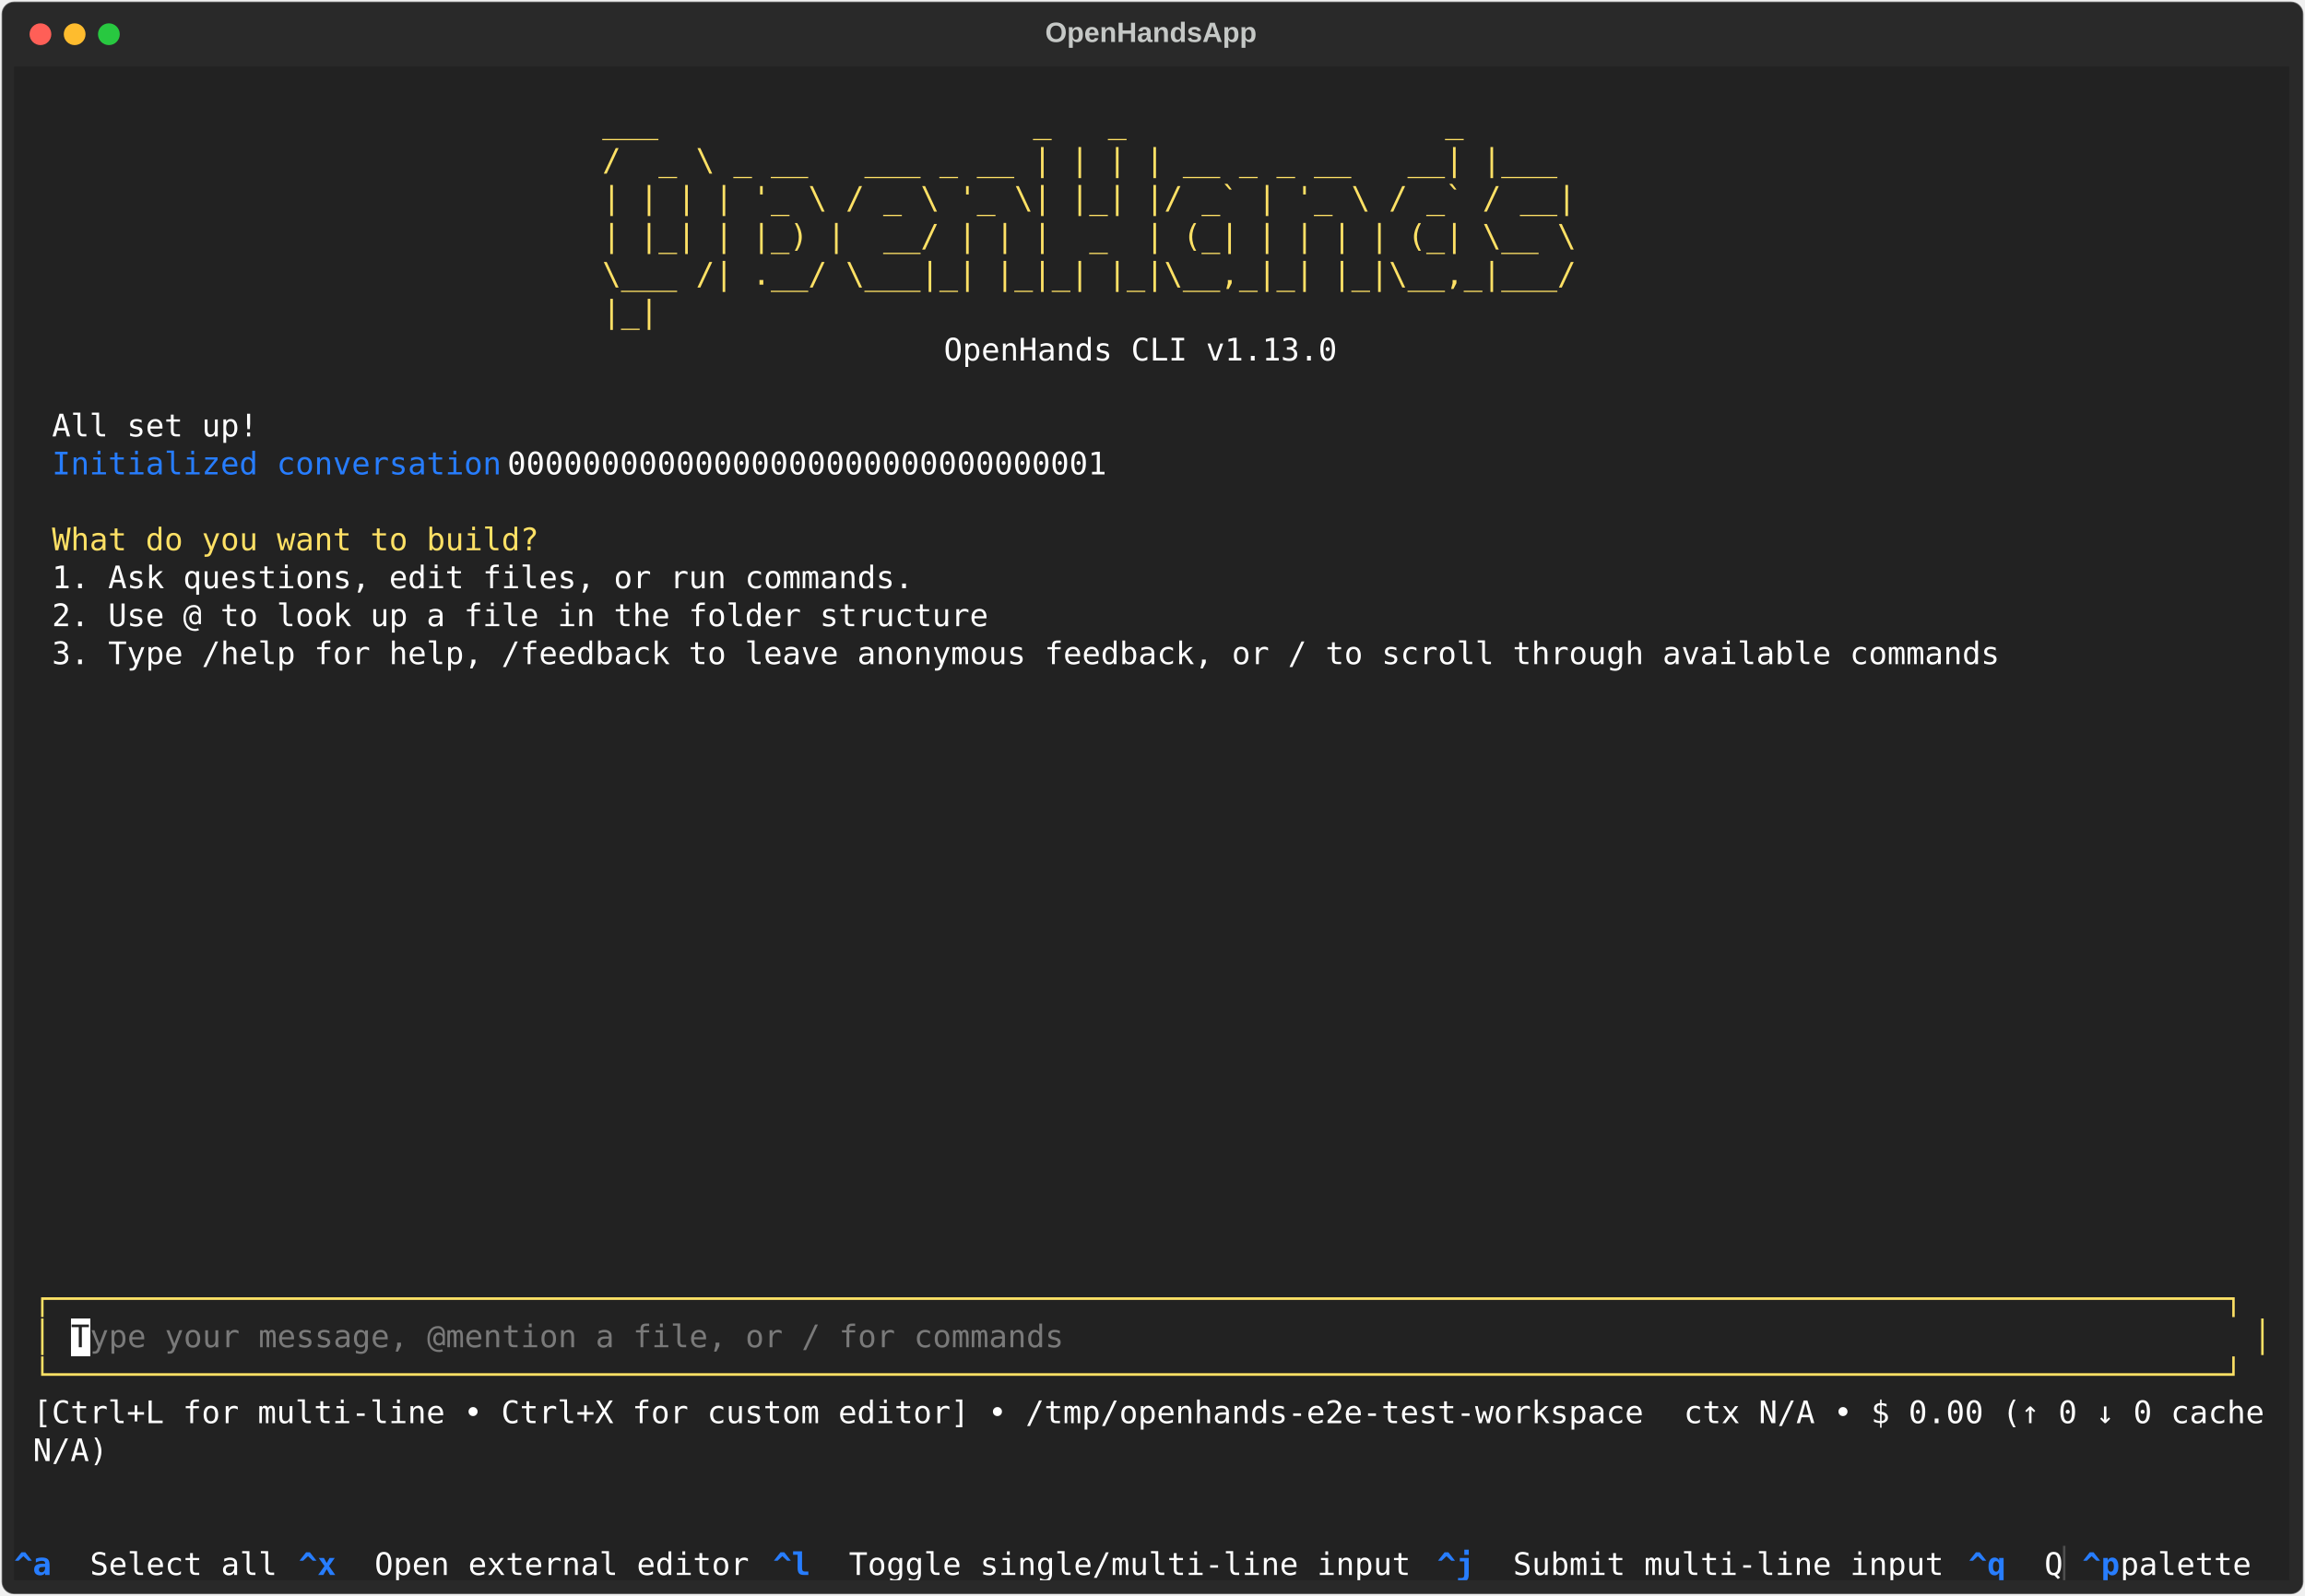
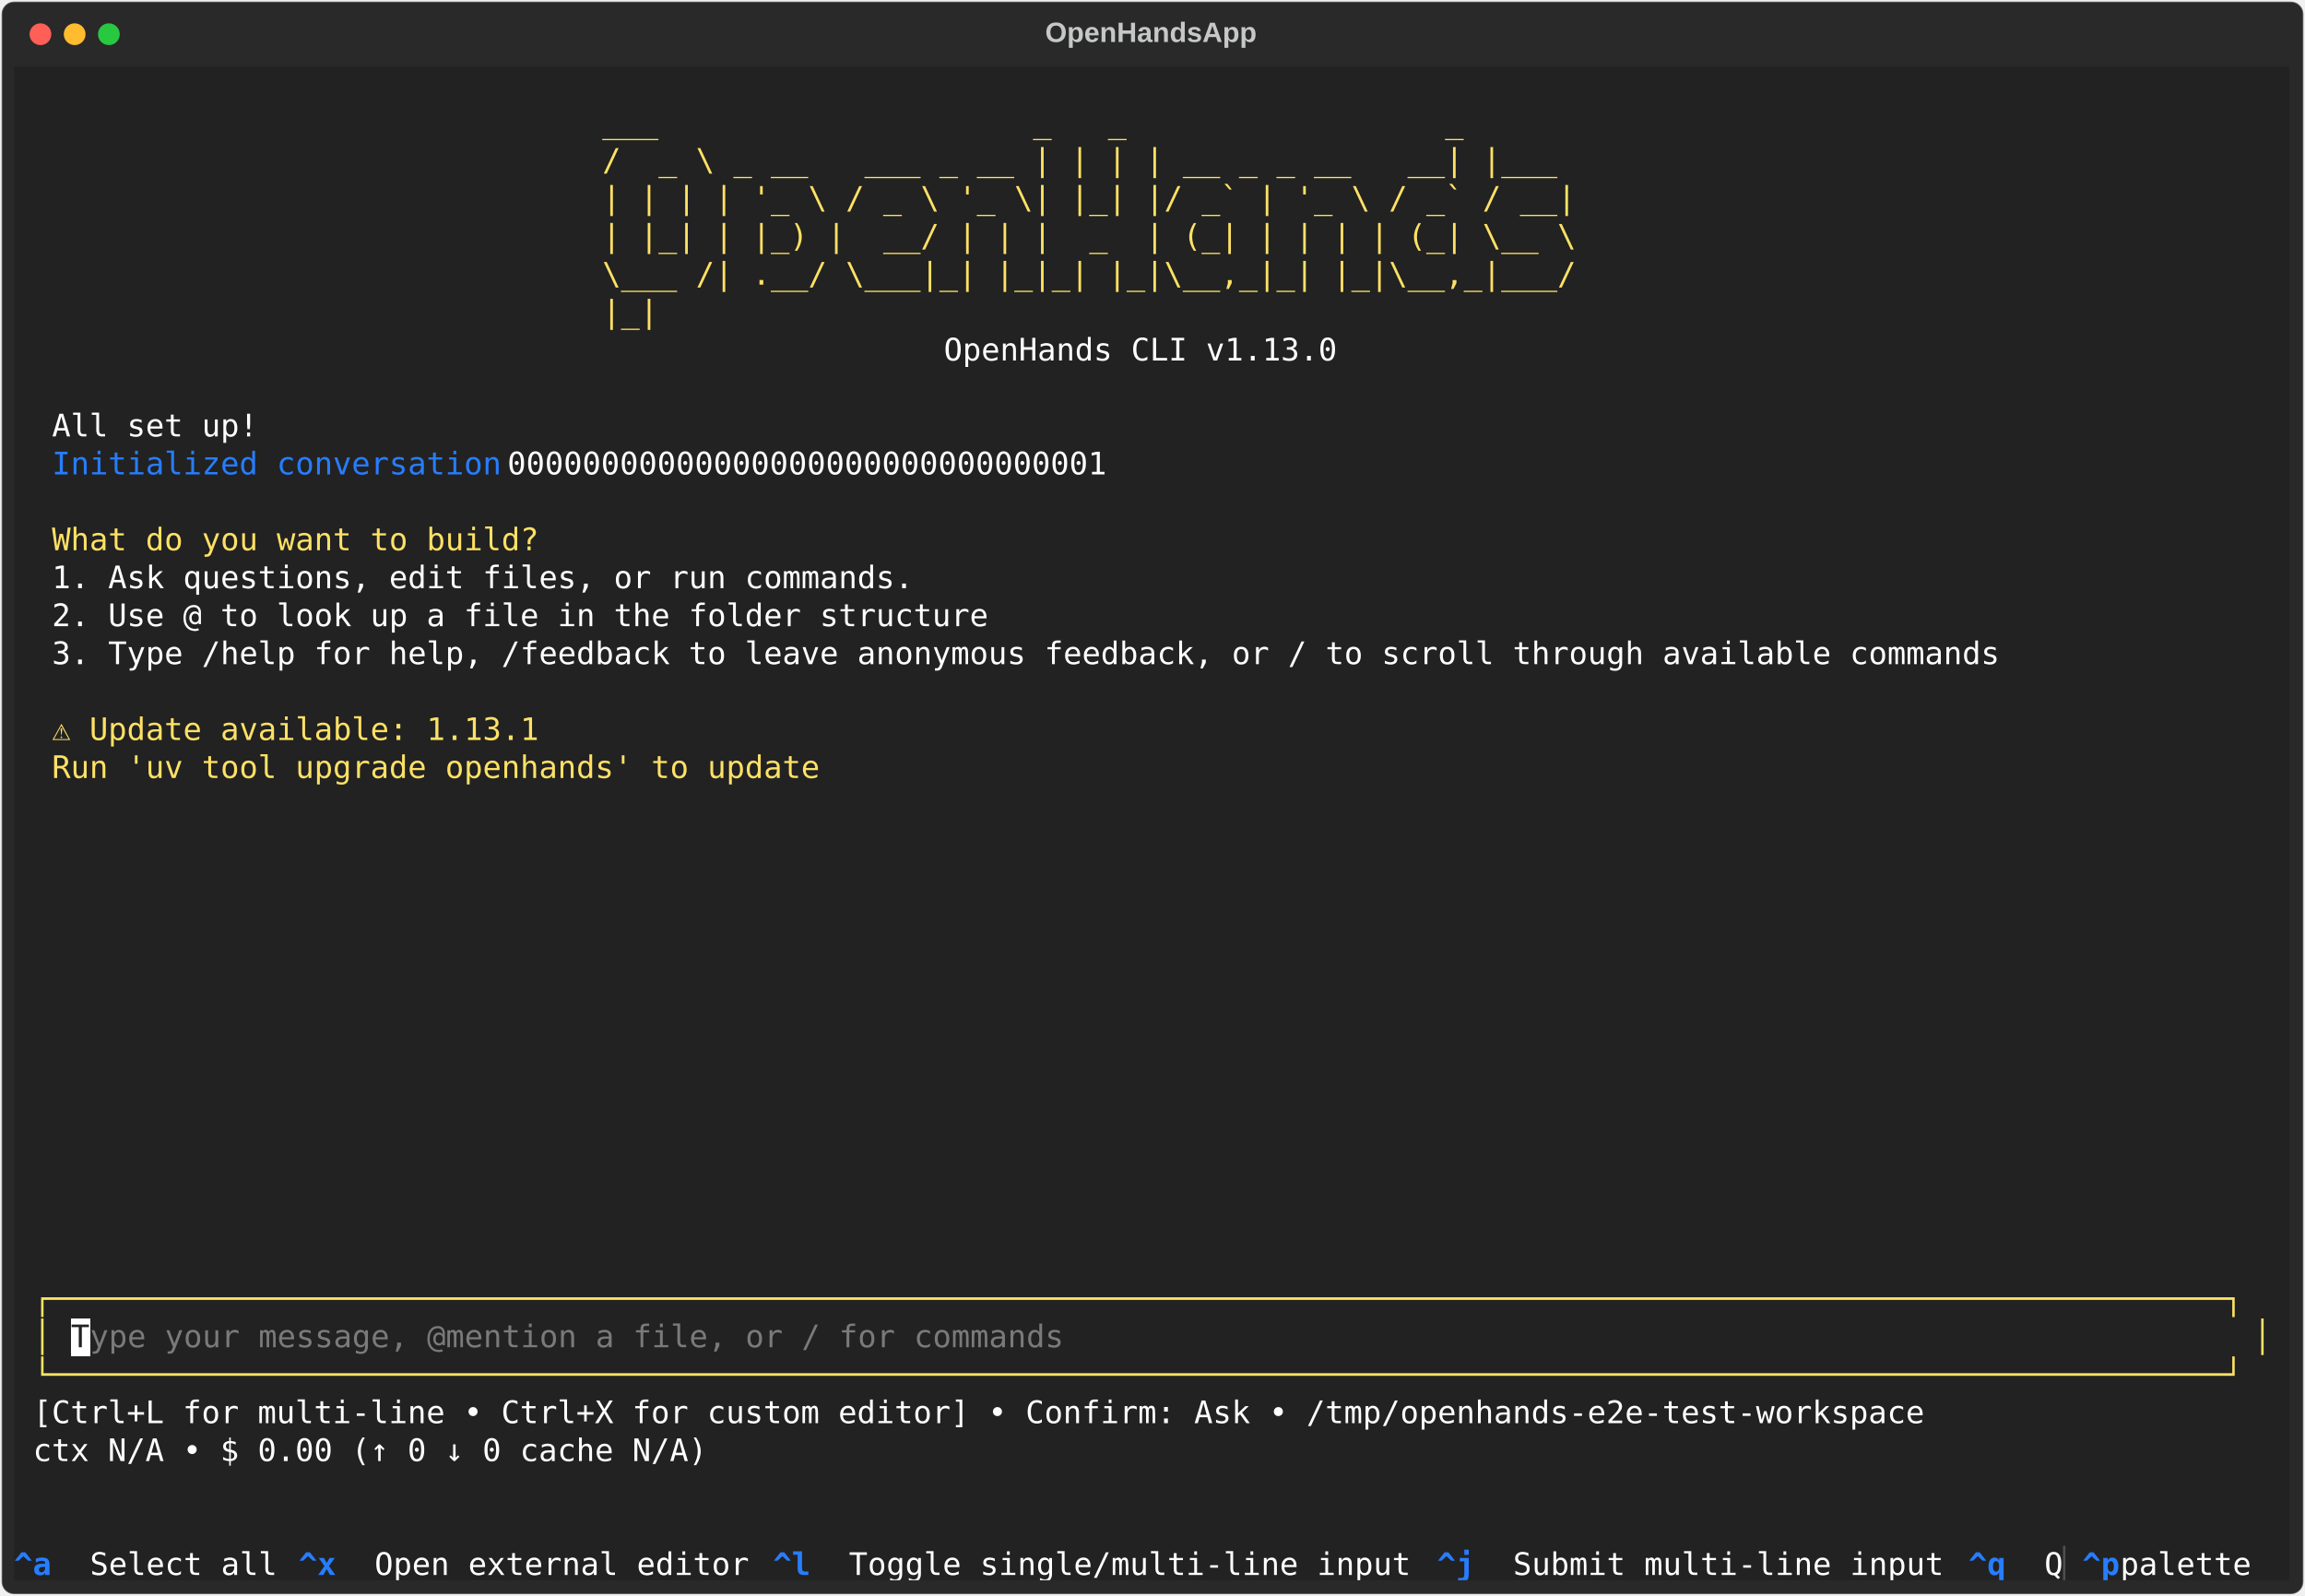
<svg xmlns="http://www.w3.org/2000/svg" class="rich-terminal" viewBox="0 0 1482 1026.0">
  <style>

    @font-face {
        font-family: "Fira Code";
        src: local("FiraCode-Regular"),
                url("https://cdnjs.cloudflare.com/ajax/libs/firacode/6.2.0/woff2/FiraCode-Regular.woff2") format("woff2"),
                url("https://cdnjs.cloudflare.com/ajax/libs/firacode/6.2.0/woff/FiraCode-Regular.woff") format("woff");
        font-style: normal;
        font-weight: 400;
    }
    @font-face {
        font-family: "Fira Code";
        src: local("FiraCode-Bold"),
                url("https://cdnjs.cloudflare.com/ajax/libs/firacode/6.2.0/woff2/FiraCode-Bold.woff2") format("woff2"),
                url("https://cdnjs.cloudflare.com/ajax/libs/firacode/6.2.0/woff/FiraCode-Bold.woff") format("woff");
        font-style: bold;
        font-weight: 700;
    }

    .terminal-matrix {
        font-family: Fira Code, monospace;
        font-size: 20px;
        line-height: 24.4px;
        font-variant-east-asian: full-width;
    }

    .terminal-title {
        font-size: 18px;
        font-weight: bold;
        font-family: arial;
    }

    .terminal-r1 { fill: #c5c8c6 }
.terminal-r2 { fill: #ffe165 }
.terminal-r3 { fill: #ffffff }
.terminal-r4 { fill: #277dff }
.terminal-r5 { fill: #fee165 }
.terminal-r6 { fill: #222222 }
.terminal-r7 { fill: #7a7a7a }
.terminal-r8 { fill: #277dff;font-weight: bold }
.terminal-r9 { fill: #4e4e4e }
    </style>
  <defs>
    <clipPath id="terminal-clip-terminal">
      <rect x="0" y="0" width="1463.0" height="975.0" />
    </clipPath>
    <clipPath id="terminal-line-0">
      <rect x="0" y="1.5" width="1464" height="24.65" />
    </clipPath>
    <clipPath id="terminal-line-1">
      <rect x="0" y="25.9" width="1464" height="24.65" />
    </clipPath>
    <clipPath id="terminal-line-2">
      <rect x="0" y="50.3" width="1464" height="24.65" />
    </clipPath>
    <clipPath id="terminal-line-3">
      <rect x="0" y="74.7" width="1464" height="24.65" />
    </clipPath>
    <clipPath id="terminal-line-4">
      <rect x="0" y="99.1" width="1464" height="24.65" />
    </clipPath>
    <clipPath id="terminal-line-5">
      <rect x="0" y="123.5" width="1464" height="24.65" />
    </clipPath>
    <clipPath id="terminal-line-6">
      <rect x="0" y="147.9" width="1464" height="24.65" />
    </clipPath>
    <clipPath id="terminal-line-7">
      <rect x="0" y="172.3" width="1464" height="24.65" />
    </clipPath>
    <clipPath id="terminal-line-8">
      <rect x="0" y="196.7" width="1464" height="24.65" />
    </clipPath>
    <clipPath id="terminal-line-9">
      <rect x="0" y="221.1" width="1464" height="24.65" />
    </clipPath>
    <clipPath id="terminal-line-10">
      <rect x="0" y="245.5" width="1464" height="24.65" />
    </clipPath>
    <clipPath id="terminal-line-11">
      <rect x="0" y="269.9" width="1464" height="24.65" />
    </clipPath>
    <clipPath id="terminal-line-12">
      <rect x="0" y="294.3" width="1464" height="24.65" />
    </clipPath>
    <clipPath id="terminal-line-13">
      <rect x="0" y="318.7" width="1464" height="24.65" />
    </clipPath>
    <clipPath id="terminal-line-14">
      <rect x="0" y="343.1" width="1464" height="24.65" />
    </clipPath>
    <clipPath id="terminal-line-15">
      <rect x="0" y="367.5" width="1464" height="24.65" />
    </clipPath>
    <clipPath id="terminal-line-16">
      <rect x="0" y="391.9" width="1464" height="24.65" />
    </clipPath>
    <clipPath id="terminal-line-17">
      <rect x="0" y="416.3" width="1464" height="24.65" />
    </clipPath>
    <clipPath id="terminal-line-18">
      <rect x="0" y="440.7" width="1464" height="24.65" />
    </clipPath>
    <clipPath id="terminal-line-19">
      <rect x="0" y="465.1" width="1464" height="24.65" />
    </clipPath>
    <clipPath id="terminal-line-20">
      <rect x="0" y="489.5" width="1464" height="24.65" />
    </clipPath>
    <clipPath id="terminal-line-21">
      <rect x="0" y="513.9" width="1464" height="24.65" />
    </clipPath>
    <clipPath id="terminal-line-22">
      <rect x="0" y="538.3" width="1464" height="24.65" />
    </clipPath>
    <clipPath id="terminal-line-23">
      <rect x="0" y="562.7" width="1464" height="24.65" />
    </clipPath>
    <clipPath id="terminal-line-24">
      <rect x="0" y="587.1" width="1464" height="24.65" />
    </clipPath>
    <clipPath id="terminal-line-25">
      <rect x="0" y="611.5" width="1464" height="24.65" />
    </clipPath>
    <clipPath id="terminal-line-26">
      <rect x="0" y="635.9" width="1464" height="24.65" />
    </clipPath>
    <clipPath id="terminal-line-27">
      <rect x="0" y="660.3" width="1464" height="24.65" />
    </clipPath>
    <clipPath id="terminal-line-28">
      <rect x="0" y="684.7" width="1464" height="24.65" />
    </clipPath>
    <clipPath id="terminal-line-29">
      <rect x="0" y="709.1" width="1464" height="24.65" />
    </clipPath>
    <clipPath id="terminal-line-30">
      <rect x="0" y="733.5" width="1464" height="24.65" />
    </clipPath>
    <clipPath id="terminal-line-31">
      <rect x="0" y="757.9" width="1464" height="24.65" />
    </clipPath>
    <clipPath id="terminal-line-32">
      <rect x="0" y="782.3" width="1464" height="24.65" />
    </clipPath>
    <clipPath id="terminal-line-33">
      <rect x="0" y="806.7" width="1464" height="24.65" />
    </clipPath>
    <clipPath id="terminal-line-34">
      <rect x="0" y="831.1" width="1464" height="24.65" />
    </clipPath>
    <clipPath id="terminal-line-35">
      <rect x="0" y="855.5" width="1464" height="24.65" />
    </clipPath>
    <clipPath id="terminal-line-36">
      <rect x="0" y="879.9" width="1464" height="24.65" />
    </clipPath>
    <clipPath id="terminal-line-37">
      <rect x="0" y="904.3" width="1464" height="24.65" />
    </clipPath>
    <clipPath id="terminal-line-38">
      <rect x="0" y="928.7" width="1464" height="24.65" />
    </clipPath>
  </defs>
  <rect fill="#292929" stroke="rgba(255,255,255,0.35)" stroke-width="1" x="1" y="1" width="1480" height="1024" rx="8" />
  <text class="terminal-title" fill="#c5c8c6" text-anchor="middle" x="740" y="27">OpenHandsApp</text>
  <g transform="translate(26,22)">
    <circle cx="0" cy="0" r="7" fill="#ff5f57" />
    <circle cx="22" cy="0" r="7" fill="#febc2e" />
    <circle cx="44" cy="0" r="7" fill="#28c840" />
  </g>
  <g transform="translate(9, 41)" clip-path="url(#terminal-clip-terminal)">
    <rect fill="#222222" x="0" y="1.5" width="1464" height="24.65" shape-rendering="crispEdges" />
    <rect fill="#222222" x="0" y="25.9" width="378.2" height="24.65" shape-rendering="crispEdges" />
    <rect fill="#222222" x="378.2" y="25.9" width="695.4" height="24.65" shape-rendering="crispEdges" />
    <rect fill="#222222" x="1073.6" y="25.9" width="390.4" height="24.65" shape-rendering="crispEdges" />
    <rect fill="#222222" x="0" y="50.3" width="378.2" height="24.65" shape-rendering="crispEdges" />
    <rect fill="#222222" x="378.2" y="50.3" width="695.4" height="24.65" shape-rendering="crispEdges" />
    <rect fill="#222222" x="1073.6" y="50.3" width="390.4" height="24.65" shape-rendering="crispEdges" />
    <rect fill="#222222" x="0" y="74.7" width="378.2" height="24.65" shape-rendering="crispEdges" />
    <rect fill="#222222" x="378.2" y="74.7" width="695.4" height="24.65" shape-rendering="crispEdges" />
    <rect fill="#222222" x="1073.6" y="74.7" width="390.4" height="24.65" shape-rendering="crispEdges" />
    <rect fill="#222222" x="0" y="99.1" width="378.2" height="24.65" shape-rendering="crispEdges" />
    <rect fill="#222222" x="378.2" y="99.1" width="695.4" height="24.65" shape-rendering="crispEdges" />
    <rect fill="#222222" x="1073.6" y="99.1" width="390.4" height="24.65" shape-rendering="crispEdges" />
    <rect fill="#222222" x="0" y="123.5" width="378.2" height="24.65" shape-rendering="crispEdges" />
    <rect fill="#222222" x="378.2" y="123.5" width="695.4" height="24.65" shape-rendering="crispEdges" />
    <rect fill="#222222" x="1073.6" y="123.5" width="390.4" height="24.65" shape-rendering="crispEdges" />
    <rect fill="#222222" x="0" y="147.9" width="378.2" height="24.65" shape-rendering="crispEdges" />
    <rect fill="#222222" x="378.2" y="147.9" width="695.4" height="24.65" shape-rendering="crispEdges" />
    <rect fill="#222222" x="1073.6" y="147.9" width="390.4" height="24.65" shape-rendering="crispEdges" />
    <rect fill="#222222" x="0" y="172.3" width="597.8" height="24.65" shape-rendering="crispEdges" />
    <rect fill="#222222" x="597.8" y="172.3" width="256.2" height="24.65" shape-rendering="crispEdges" />
    <rect fill="#222222" x="854" y="172.3" width="610" height="24.65" shape-rendering="crispEdges" />
    <rect fill="#222222" x="0" y="196.7" width="1464" height="24.65" shape-rendering="crispEdges" />
    <rect fill="#222222" x="0" y="221.1" width="24.4" height="24.65" shape-rendering="crispEdges" />
    <rect fill="#222222" x="24.4" y="221.1" width="134.2" height="24.65" shape-rendering="crispEdges" />
    <rect fill="#222222" x="158.6" y="221.1" width="1305.4" height="24.65" shape-rendering="crispEdges" />
    <rect fill="#222222" x="0" y="245.5" width="24.4" height="24.65" shape-rendering="crispEdges" />
    <rect fill="#222222" x="24.4" y="245.5" width="292.8" height="24.65" shape-rendering="crispEdges" />
    <rect fill="#222222" x="317.2" y="245.5" width="402.6" height="24.65" shape-rendering="crispEdges" />
    <rect fill="#222222" x="719.8" y="245.5" width="744.2" height="24.65" shape-rendering="crispEdges" />
    <rect fill="#222222" x="0" y="269.9" width="1464" height="24.65" shape-rendering="crispEdges" />
    <rect fill="#222222" x="0" y="294.3" width="24.4" height="24.65" shape-rendering="crispEdges" />
    <rect fill="#222222" x="24.4" y="294.3" width="317.2" height="24.65" shape-rendering="crispEdges" />
    <rect fill="#222222" x="341.6" y="294.3" width="1122.4" height="24.65" shape-rendering="crispEdges" />
    <rect fill="#222222" x="0" y="318.7" width="24.4" height="24.65" shape-rendering="crispEdges" />
    <rect fill="#222222" x="24.4" y="318.7" width="561.2" height="24.65" shape-rendering="crispEdges" />
    <rect fill="#222222" x="585.6" y="318.7" width="878.4" height="24.65" shape-rendering="crispEdges" />
    <rect fill="#222222" x="0" y="343.1" width="24.4" height="24.65" shape-rendering="crispEdges" />
    <rect fill="#222222" x="24.4" y="343.1" width="610" height="24.65" shape-rendering="crispEdges" />
    <rect fill="#222222" x="634.4" y="343.1" width="829.6" height="24.65" shape-rendering="crispEdges" />
    <rect fill="#222222" x="0" y="367.5" width="24.4" height="24.65" shape-rendering="crispEdges" />
    <rect fill="#222222" x="24.4" y="367.5" width="1268.8" height="24.65" shape-rendering="crispEdges" />
    <rect fill="#222222" x="1293.2" y="367.5" width="170.8" height="24.65" shape-rendering="crispEdges" />
    <rect fill="#222222" x="0" y="391.9" width="1464" height="24.65" shape-rendering="crispEdges" />
-     <rect fill="#222222" x="0" y="416.3" width="1464" height="24.65" shape-rendering="crispEdges" />
-     <rect fill="#222222" x="0" y="440.7" width="1464" height="24.65" shape-rendering="crispEdges" />
+     <rect fill="#222222" x="0" y="416.3" width="24.4" height="24.65" shape-rendering="crispEdges" />
+     <rect fill="#222222" x="24.4" y="416.3" width="317.2" height="24.65" shape-rendering="crispEdges" />
+     <rect fill="#222222" x="341.6" y="416.3" width="1122.4" height="24.65" shape-rendering="crispEdges" />
+     <rect fill="#222222" x="0" y="440.7" width="24.4" height="24.65" shape-rendering="crispEdges" />
+     <rect fill="#222222" x="24.4" y="440.7" width="500.2" height="24.65" shape-rendering="crispEdges" />
+     <rect fill="#222222" x="524.6" y="440.7" width="939.4" height="24.65" shape-rendering="crispEdges" />
    <rect fill="#222222" x="0" y="465.1" width="1464" height="24.65" shape-rendering="crispEdges" />
    <rect fill="#222222" x="0" y="489.5" width="1464" height="24.65" shape-rendering="crispEdges" />
    <rect fill="#222222" x="0" y="513.9" width="1464" height="24.65" shape-rendering="crispEdges" />
    <rect fill="#222222" x="0" y="538.3" width="1464" height="24.65" shape-rendering="crispEdges" />
    <rect fill="#222222" x="0" y="562.7" width="1464" height="24.65" shape-rendering="crispEdges" />
    <rect fill="#222222" x="0" y="587.1" width="1464" height="24.65" shape-rendering="crispEdges" />
    <rect fill="#222222" x="0" y="611.5" width="1464" height="24.65" shape-rendering="crispEdges" />
    <rect fill="#222222" x="0" y="635.9" width="1464" height="24.65" shape-rendering="crispEdges" />
    <rect fill="#222222" x="0" y="660.3" width="1464" height="24.65" shape-rendering="crispEdges" />
    <rect fill="#222222" x="0" y="684.7" width="1464" height="24.65" shape-rendering="crispEdges" />
    <rect fill="#222222" x="0" y="709.1" width="1464" height="24.65" shape-rendering="crispEdges" />
    <rect fill="#222222" x="0" y="733.5" width="1464" height="24.65" shape-rendering="crispEdges" />
    <rect fill="#222222" x="0" y="757.9" width="12.2" height="24.65" shape-rendering="crispEdges" />
    <rect fill="#222222" x="12.2" y="757.9" width="12.2" height="24.65" shape-rendering="crispEdges" />
    <rect fill="#222222" x="24.4" y="757.9" width="1439.6" height="24.65" shape-rendering="crispEdges" />
    <rect fill="#222222" x="0" y="782.3" width="12.2" height="24.65" shape-rendering="crispEdges" />
    <rect fill="#222222" x="12.2" y="782.3" width="1439.6" height="24.65" shape-rendering="crispEdges" />
    <rect fill="#222222" x="1451.8" y="782.3" width="12.2" height="24.65" shape-rendering="crispEdges" />
    <rect fill="#222222" x="0" y="806.7" width="12.2" height="24.65" shape-rendering="crispEdges" />
    <rect fill="#222222" x="12.2" y="806.7" width="12.2" height="24.65" shape-rendering="crispEdges" />
    <rect fill="#222222" x="24.4" y="806.7" width="12.2" height="24.65" shape-rendering="crispEdges" />
    <rect fill="#ffffff" x="36.6" y="806.7" width="12.2" height="24.65" shape-rendering="crispEdges" />
    <rect fill="#222222" x="48.8" y="806.7" width="634.4" height="24.65" shape-rendering="crispEdges" />
    <rect fill="#222222" x="683.2" y="806.7" width="756.4" height="24.65" shape-rendering="crispEdges" />
    <rect fill="#222222" x="1439.6" y="806.7" width="12.2" height="24.65" shape-rendering="crispEdges" />
    <rect fill="#222222" x="1451.8" y="806.7" width="12.2" height="24.65" shape-rendering="crispEdges" />
    <rect fill="#222222" x="0" y="831.1" width="12.2" height="24.65" shape-rendering="crispEdges" />
    <rect fill="#222222" x="12.2" y="831.1" width="1439.6" height="24.65" shape-rendering="crispEdges" />
    <rect fill="#222222" x="1451.8" y="831.1" width="12.2" height="24.65" shape-rendering="crispEdges" />
    <rect fill="#222222" x="0" y="855.5" width="12.2" height="24.65" shape-rendering="crispEdges" />
-     <rect fill="#222222" x="12.2" y="855.5" width="1061.4" height="24.65" shape-rendering="crispEdges" />
-     <rect fill="#222222" x="1073.6" y="855.5" width="378.2" height="24.65" shape-rendering="crispEdges" />
-     <rect fill="#222222" x="1451.8" y="855.5" width="12.2" height="24.65" shape-rendering="crispEdges" />
+     <rect fill="#222222" x="12.2" y="855.5" width="1232.2" height="24.65" shape-rendering="crispEdges" />
+     <rect fill="#222222" x="1244.4" y="855.5" width="219.6" height="24.65" shape-rendering="crispEdges" />
    <rect fill="#222222" x="0" y="879.9" width="12.2" height="24.65" shape-rendering="crispEdges" />
-     <rect fill="#222222" x="12.2" y="879.9" width="48.8" height="24.65" shape-rendering="crispEdges" />
-     <rect fill="#222222" x="61" y="879.9" width="1403" height="24.65" shape-rendering="crispEdges" />
+     <rect fill="#222222" x="12.2" y="879.9" width="439.2" height="24.65" shape-rendering="crispEdges" />
+     <rect fill="#222222" x="451.4" y="879.9" width="1012.6" height="24.65" shape-rendering="crispEdges" />
    <rect fill="#222222" x="0" y="904.3" width="1464" height="24.65" shape-rendering="crispEdges" />
    <rect fill="#222222" x="0" y="928.7" width="1464" height="24.65" shape-rendering="crispEdges" />
    <rect fill="#222222" x="0" y="953.1" width="48.8" height="24.65" shape-rendering="crispEdges" />
    <rect fill="#222222" x="48.8" y="953.1" width="134.2" height="24.65" shape-rendering="crispEdges" />
    <rect fill="#222222" x="183" y="953.1" width="48.8" height="24.65" shape-rendering="crispEdges" />
    <rect fill="#222222" x="231.8" y="953.1" width="256.2" height="24.65" shape-rendering="crispEdges" />
    <rect fill="#222222" x="488" y="953.1" width="48.8" height="24.65" shape-rendering="crispEdges" />
    <rect fill="#222222" x="536.8" y="953.1" width="378.2" height="24.65" shape-rendering="crispEdges" />
    <rect fill="#222222" x="915" y="953.1" width="48.8" height="24.65" shape-rendering="crispEdges" />
    <rect fill="#222222" x="963.8" y="953.1" width="292.8" height="24.65" shape-rendering="crispEdges" />
    <rect fill="#222222" x="1256.6" y="953.1" width="48.8" height="24.65" shape-rendering="crispEdges" />
    <rect fill="#222222" x="1305.4" y="953.1" width="12.2" height="24.65" shape-rendering="crispEdges" />
    <rect fill="#222222" x="1317.6" y="953.1" width="12.2" height="24.65" shape-rendering="crispEdges" />
    <rect fill="#222222" x="1329.8" y="953.1" width="24.4" height="24.65" shape-rendering="crispEdges" />
    <rect fill="#222222" x="1354.2" y="953.1" width="97.6" height="24.65" shape-rendering="crispEdges" />
    <rect fill="#222222" x="1451.8" y="953.1" width="12.2" height="24.65" shape-rendering="crispEdges" />
    <g class="terminal-matrix">
      <text class="terminal-r1" x="1464" y="20" textLength="12.2" clip-path="url(#terminal-line-0)">
</text>
      <text class="terminal-r2" x="378.2" y="44.4" textLength="695.4" clip-path="url(#terminal-line-1)">     ___                    _   _                 _      </text>
      <text class="terminal-r1" x="1464" y="44.4" textLength="12.2" clip-path="url(#terminal-line-1)">
</text>
      <text class="terminal-r2" x="378.2" y="68.8" textLength="695.4" clip-path="url(#terminal-line-2)">    /  _ \ _ __   ___ _ __ | | | | __ _ _ __   __| |___  </text>
      <text class="terminal-r1" x="1464" y="68.8" textLength="12.2" clip-path="url(#terminal-line-2)">
</text>
      <text class="terminal-r2" x="378.2" y="93.2" textLength="695.4" clip-path="url(#terminal-line-3)">    | | | | '_ \ / _ \ '_ \| |_| |/ _` | '_ \ / _` / __| </text>
      <text class="terminal-r1" x="1464" y="93.2" textLength="12.2" clip-path="url(#terminal-line-3)">
</text>
      <text class="terminal-r2" x="378.2" y="117.6" textLength="695.4" clip-path="url(#terminal-line-4)">    | |_| | |_) |  __/ | | |  _  | (_| | | | | (_| \__ \ </text>
      <text class="terminal-r1" x="1464" y="117.6" textLength="12.2" clip-path="url(#terminal-line-4)">
</text>
      <text class="terminal-r2" x="378.2" y="142" textLength="695.4" clip-path="url(#terminal-line-5)">    \___ /| .__/ \___|_| |_|_| |_|\__,_|_| |_|\__,_|___/ </text>
      <text class="terminal-r1" x="1464" y="142" textLength="12.2" clip-path="url(#terminal-line-5)">
</text>
      <text class="terminal-r2" x="378.2" y="166.4" textLength="695.4" clip-path="url(#terminal-line-6)">          |_|                                            </text>
      <text class="terminal-r1" x="1464" y="166.4" textLength="12.2" clip-path="url(#terminal-line-6)">
</text>
      <text class="terminal-r3" x="597.8" y="190.8" textLength="256.2" clip-path="url(#terminal-line-7)">OpenHands CLI v1.13.0</text>
      <text class="terminal-r1" x="1464" y="190.8" textLength="12.2" clip-path="url(#terminal-line-7)">
</text>
      <text class="terminal-r1" x="1464" y="215.2" textLength="12.2" clip-path="url(#terminal-line-8)">
</text>
      <text class="terminal-r3" x="24.4" y="239.6" textLength="134.2" clip-path="url(#terminal-line-9)">All set up!</text>
      <text class="terminal-r1" x="1464" y="239.6" textLength="12.2" clip-path="url(#terminal-line-9)">
</text>
      <text class="terminal-r4" x="24.4" y="264" textLength="292.8" clip-path="url(#terminal-line-10)">Initialized conversation</text>
      <text class="terminal-r3" x="317.2" y="264" textLength="402.6" clip-path="url(#terminal-line-10)"> 00000000000000000000000000000001</text>
      <text class="terminal-r1" x="1464" y="264" textLength="12.2" clip-path="url(#terminal-line-10)">
</text>
      <text class="terminal-r1" x="1464" y="288.4" textLength="12.2" clip-path="url(#terminal-line-11)">
</text>
      <text class="terminal-r2" x="24.4" y="312.8" textLength="317.2" clip-path="url(#terminal-line-12)">What do you want to build?</text>
      <text class="terminal-r1" x="1464" y="312.8" textLength="12.2" clip-path="url(#terminal-line-12)">
</text>
      <text class="terminal-r3" x="24.4" y="337.2" textLength="561.2" clip-path="url(#terminal-line-13)">1. Ask questions, edit files, or run commands.</text>
      <text class="terminal-r1" x="1464" y="337.2" textLength="12.2" clip-path="url(#terminal-line-13)">
</text>
      <text class="terminal-r3" x="24.4" y="361.6" textLength="610" clip-path="url(#terminal-line-14)">2. Use @ to look up a file in the folder structure</text>
      <text class="terminal-r1" x="1464" y="361.6" textLength="12.2" clip-path="url(#terminal-line-14)">
</text>
      <text class="terminal-r3" x="24.4" y="386" textLength="1268.8" clip-path="url(#terminal-line-15)">3. Type /help for help, /feedback to leave anonymous feedback, or / to scroll through available commands</text>
      <text class="terminal-r1" x="1464" y="386" textLength="12.2" clip-path="url(#terminal-line-15)">
</text>
      <text class="terminal-r1" x="1464" y="410.4" textLength="12.2" clip-path="url(#terminal-line-16)">
</text>
+       <text class="terminal-r2" x="24.4" y="434.8" textLength="317.2" clip-path="url(#terminal-line-17)">⚠ Update available: 1.13.1</text>
      <text class="terminal-r1" x="1464" y="434.8" textLength="12.2" clip-path="url(#terminal-line-17)">
</text>
+       <text class="terminal-r5" x="24.4" y="459.2" textLength="500.2" clip-path="url(#terminal-line-18)">Run 'uv tool upgrade openhands' to update</text>
      <text class="terminal-r1" x="1464" y="459.2" textLength="12.2" clip-path="url(#terminal-line-18)">
</text>
      <text class="terminal-r1" x="1464" y="483.6" textLength="12.2" clip-path="url(#terminal-line-19)">
</text>
      <text class="terminal-r1" x="1464" y="508" textLength="12.2" clip-path="url(#terminal-line-20)">
</text>
      <text class="terminal-r1" x="1464" y="532.4" textLength="12.2" clip-path="url(#terminal-line-21)">
</text>
      <text class="terminal-r1" x="1464" y="556.8" textLength="12.2" clip-path="url(#terminal-line-22)">
</text>
      <text class="terminal-r1" x="1464" y="581.2" textLength="12.2" clip-path="url(#terminal-line-23)">
</text>
      <text class="terminal-r1" x="1464" y="605.6" textLength="12.2" clip-path="url(#terminal-line-24)">
</text>
      <text class="terminal-r1" x="1464" y="630" textLength="12.2" clip-path="url(#terminal-line-25)">
</text>
      <text class="terminal-r1" x="1464" y="654.4" textLength="12.2" clip-path="url(#terminal-line-26)">
</text>
      <text class="terminal-r1" x="1464" y="678.8" textLength="12.2" clip-path="url(#terminal-line-27)">
</text>
      <text class="terminal-r1" x="1464" y="703.2" textLength="12.2" clip-path="url(#terminal-line-28)">
</text>
      <text class="terminal-r1" x="1464" y="727.6" textLength="12.2" clip-path="url(#terminal-line-29)">
</text>
      <text class="terminal-r1" x="1464" y="752" textLength="12.2" clip-path="url(#terminal-line-30)">
</text>
      <text class="terminal-r1" x="1464" y="776.4" textLength="12.2" clip-path="url(#terminal-line-31)">
</text>
      <text class="terminal-r5" x="12.2" y="800.8" textLength="1439.6" clip-path="url(#terminal-line-32)">┌────────────────────────────────────────────────────────────────────────────────────────────────────────────────────┐</text>
      <text class="terminal-r1" x="1464" y="800.8" textLength="12.2" clip-path="url(#terminal-line-32)">
</text>
      <text class="terminal-r5" x="12.2" y="825.2" textLength="12.2" clip-path="url(#terminal-line-33)">│</text>
      <text class="terminal-r6" x="36.6" y="825.2" textLength="12.2" clip-path="url(#terminal-line-33)">T</text>
      <text class="terminal-r7" x="48.8" y="825.2" textLength="634.4" clip-path="url(#terminal-line-33)">ype your message, @mention a file, or / for commands</text>
      <text class="terminal-r5" x="1439.6" y="825.2" textLength="12.2" clip-path="url(#terminal-line-33)">│</text>
      <text class="terminal-r1" x="1464" y="825.2" textLength="12.2" clip-path="url(#terminal-line-33)">
</text>
      <text class="terminal-r5" x="12.2" y="849.6" textLength="1439.6" clip-path="url(#terminal-line-34)">└────────────────────────────────────────────────────────────────────────────────────────────────────────────────────┘</text>
      <text class="terminal-r1" x="1464" y="849.6" textLength="12.2" clip-path="url(#terminal-line-34)">
</text>
-       <text class="terminal-r3" x="12.2" y="874" textLength="1061.4" clip-path="url(#terminal-line-35)">[Ctrl+L for multi-line • Ctrl+X for custom editor] • /tmp/openhands-e2e-test-workspace </text>
-       <text class="terminal-r3" x="1073.6" y="874" textLength="378.2" clip-path="url(#terminal-line-35)">ctx N/A • $ 0.00 (↑ 0 ↓ 0 cache</text>
+       <text class="terminal-r3" x="12.2" y="874" textLength="1232.2" clip-path="url(#terminal-line-35)">[Ctrl+L for multi-line • Ctrl+X for custom editor] • Confirm: Ask • /tmp/openhands-e2e-test-workspace</text>
      <text class="terminal-r1" x="1464" y="874" textLength="12.2" clip-path="url(#terminal-line-35)">
</text>
-       <text class="terminal-r3" x="12.2" y="898.4" textLength="48.8" clip-path="url(#terminal-line-36)">N/A)</text>
+       <text class="terminal-r3" x="12.2" y="898.4" textLength="439.2" clip-path="url(#terminal-line-36)">ctx N/A • $ 0.00 (↑ 0 ↓ 0 cache N/A)</text>
      <text class="terminal-r1" x="1464" y="898.4" textLength="12.2" clip-path="url(#terminal-line-36)">
</text>
      <text class="terminal-r1" x="1464" y="922.8" textLength="12.2" clip-path="url(#terminal-line-37)">
</text>
      <text class="terminal-r1" x="1464" y="947.2" textLength="12.2" clip-path="url(#terminal-line-38)">
</text>
      <text class="terminal-r8" x="0" y="971.6" textLength="48.8" clip-path="url(#terminal-line-39)"> ^a </text>
      <text class="terminal-r3" x="48.8" y="971.6" textLength="134.2" clip-path="url(#terminal-line-39)">Select all </text>
      <text class="terminal-r8" x="183" y="971.6" textLength="48.8" clip-path="url(#terminal-line-39)"> ^x </text>
      <text class="terminal-r3" x="231.8" y="971.6" textLength="256.2" clip-path="url(#terminal-line-39)">Open external editor </text>
      <text class="terminal-r8" x="488" y="971.6" textLength="48.8" clip-path="url(#terminal-line-39)"> ^l </text>
      <text class="terminal-r3" x="536.8" y="971.6" textLength="378.2" clip-path="url(#terminal-line-39)">Toggle single/multi-line input </text>
      <text class="terminal-r8" x="915" y="971.6" textLength="48.8" clip-path="url(#terminal-line-39)"> ^j </text>
      <text class="terminal-r3" x="963.8" y="971.6" textLength="292.8" clip-path="url(#terminal-line-39)">Submit multi-line input </text>
      <text class="terminal-r8" x="1256.6" y="971.6" textLength="48.8" clip-path="url(#terminal-line-39)"> ^q </text>
      <text class="terminal-r3" x="1305.4" y="971.6" textLength="12.2" clip-path="url(#terminal-line-39)">Q</text>
      <text class="terminal-r9" x="1317.6" y="971.6" textLength="12.2" clip-path="url(#terminal-line-39)">▏</text>
      <text class="terminal-r8" x="1329.8" y="971.6" textLength="24.4" clip-path="url(#terminal-line-39)">^p</text>
      <text class="terminal-r3" x="1354.2" y="971.6" textLength="97.6" clip-path="url(#terminal-line-39)"> palette</text>
    </g>
  </g>
</svg>
